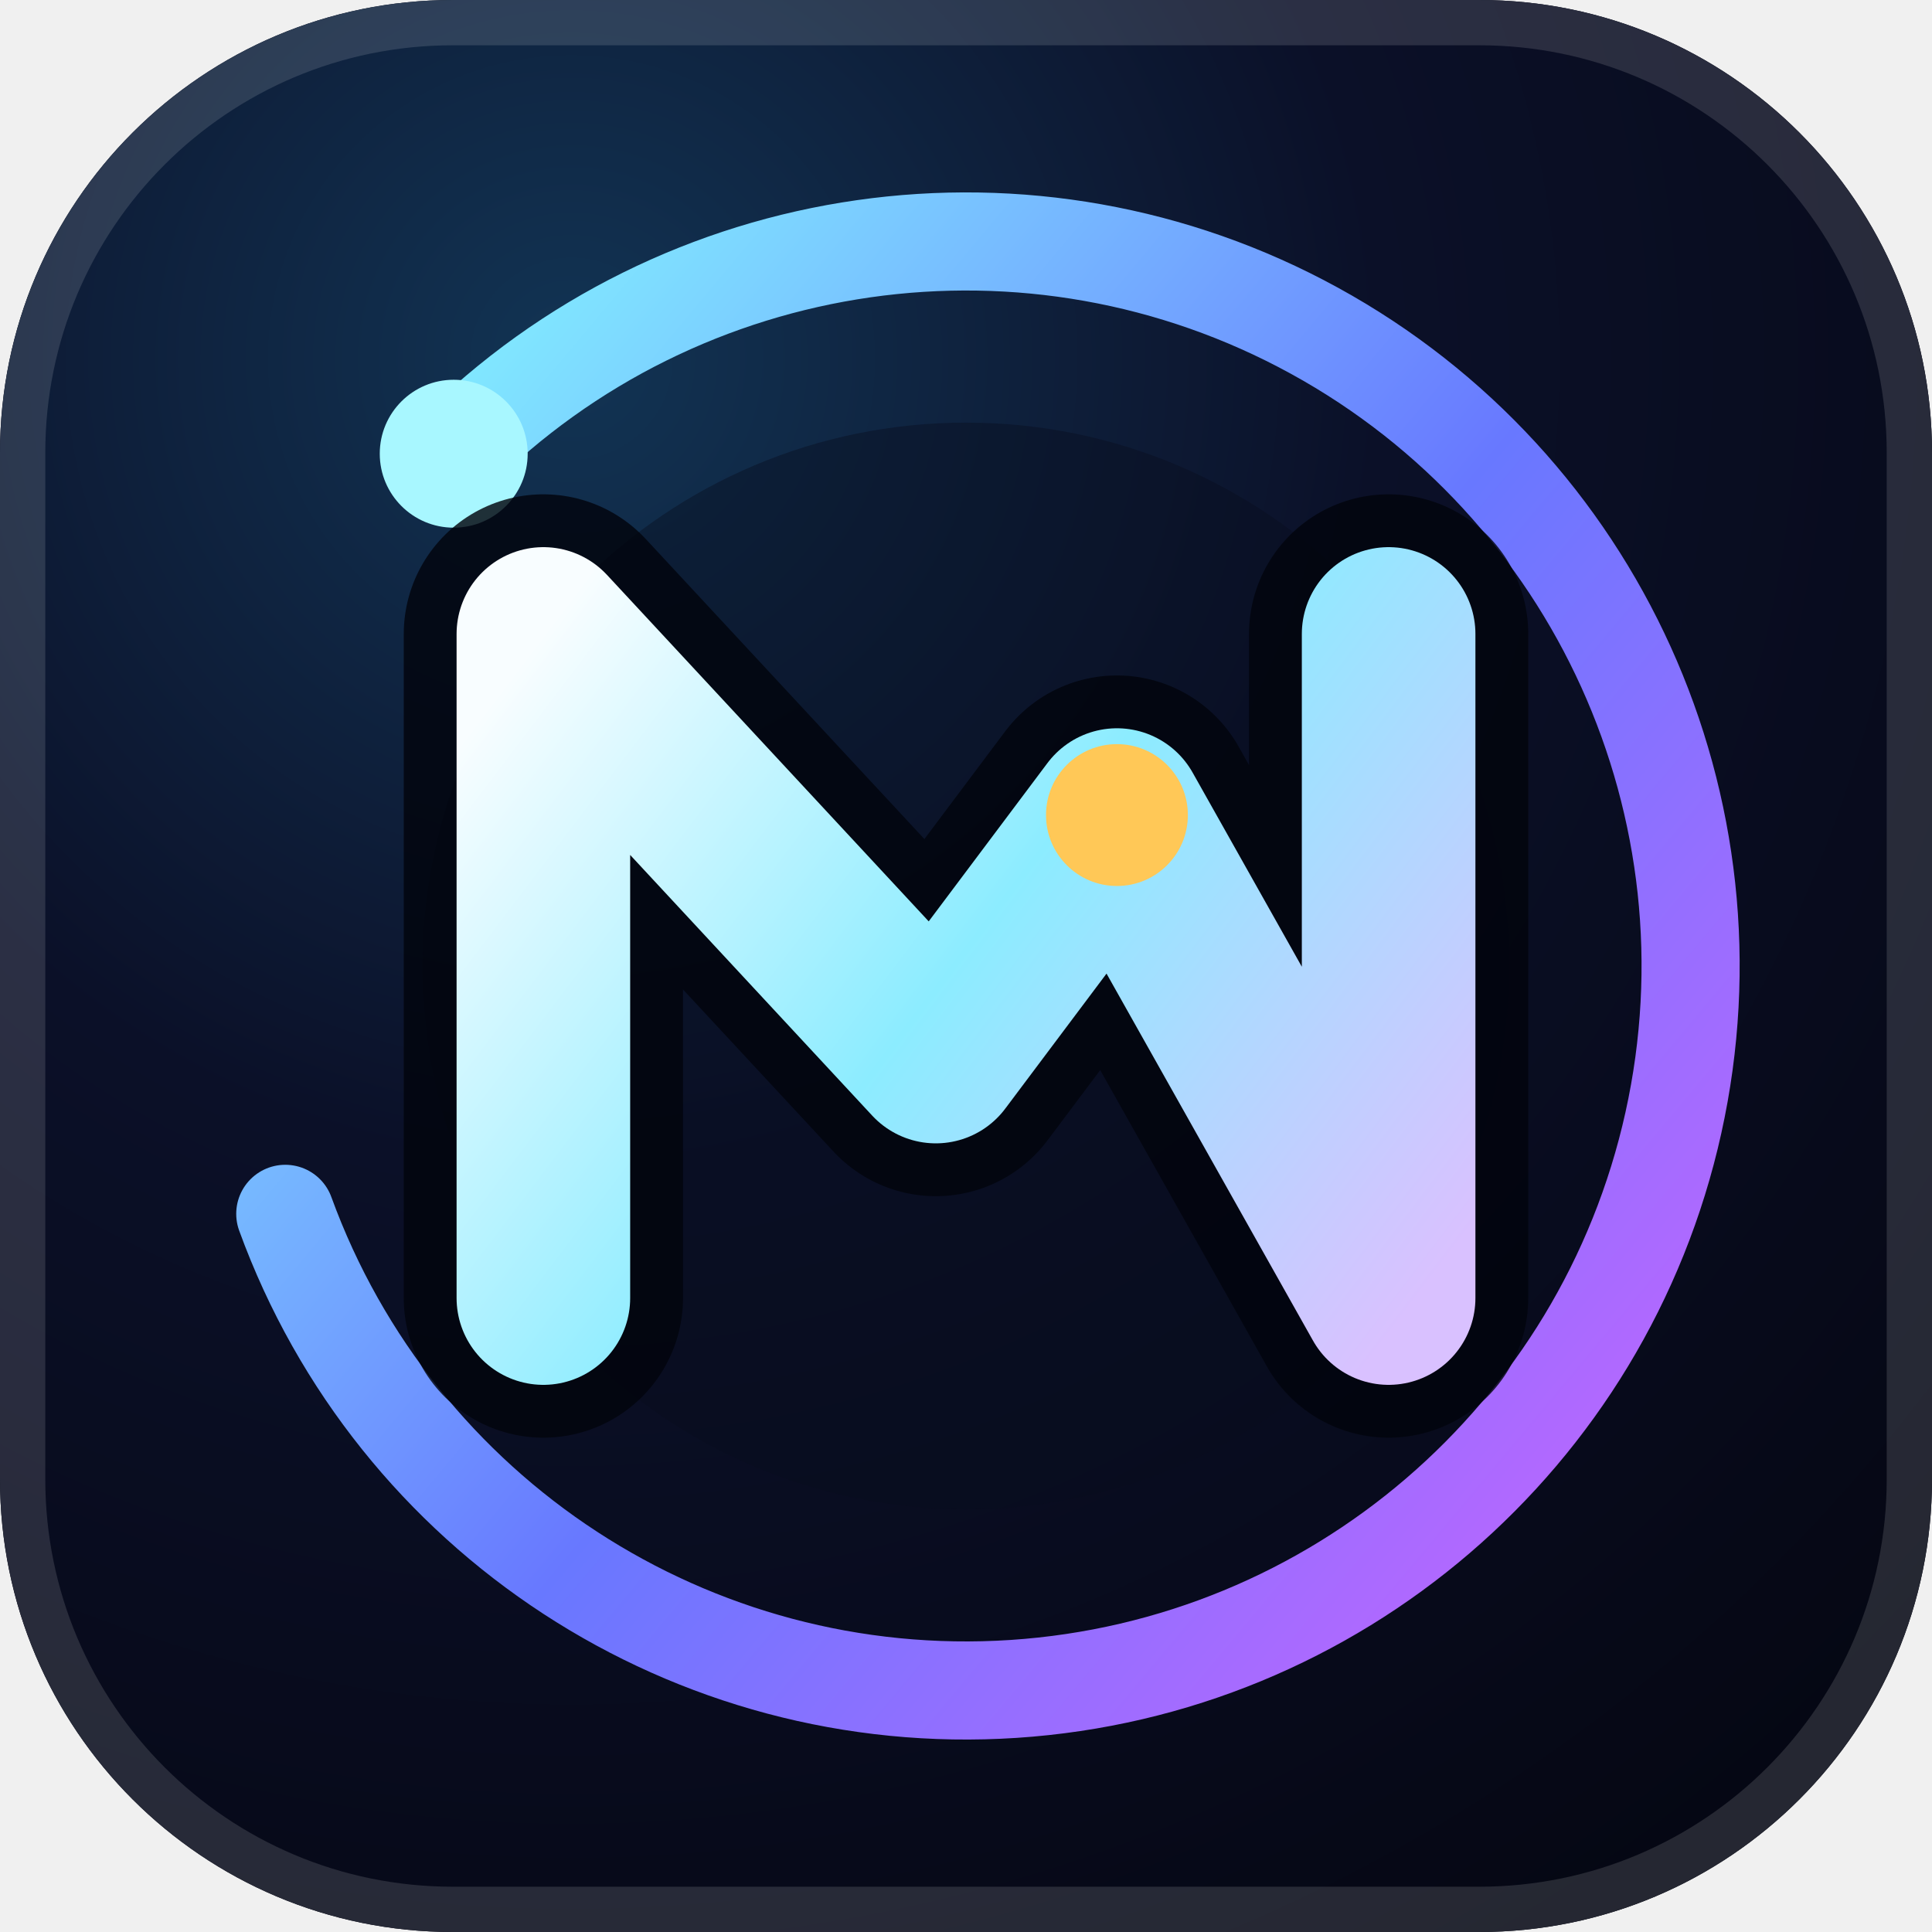
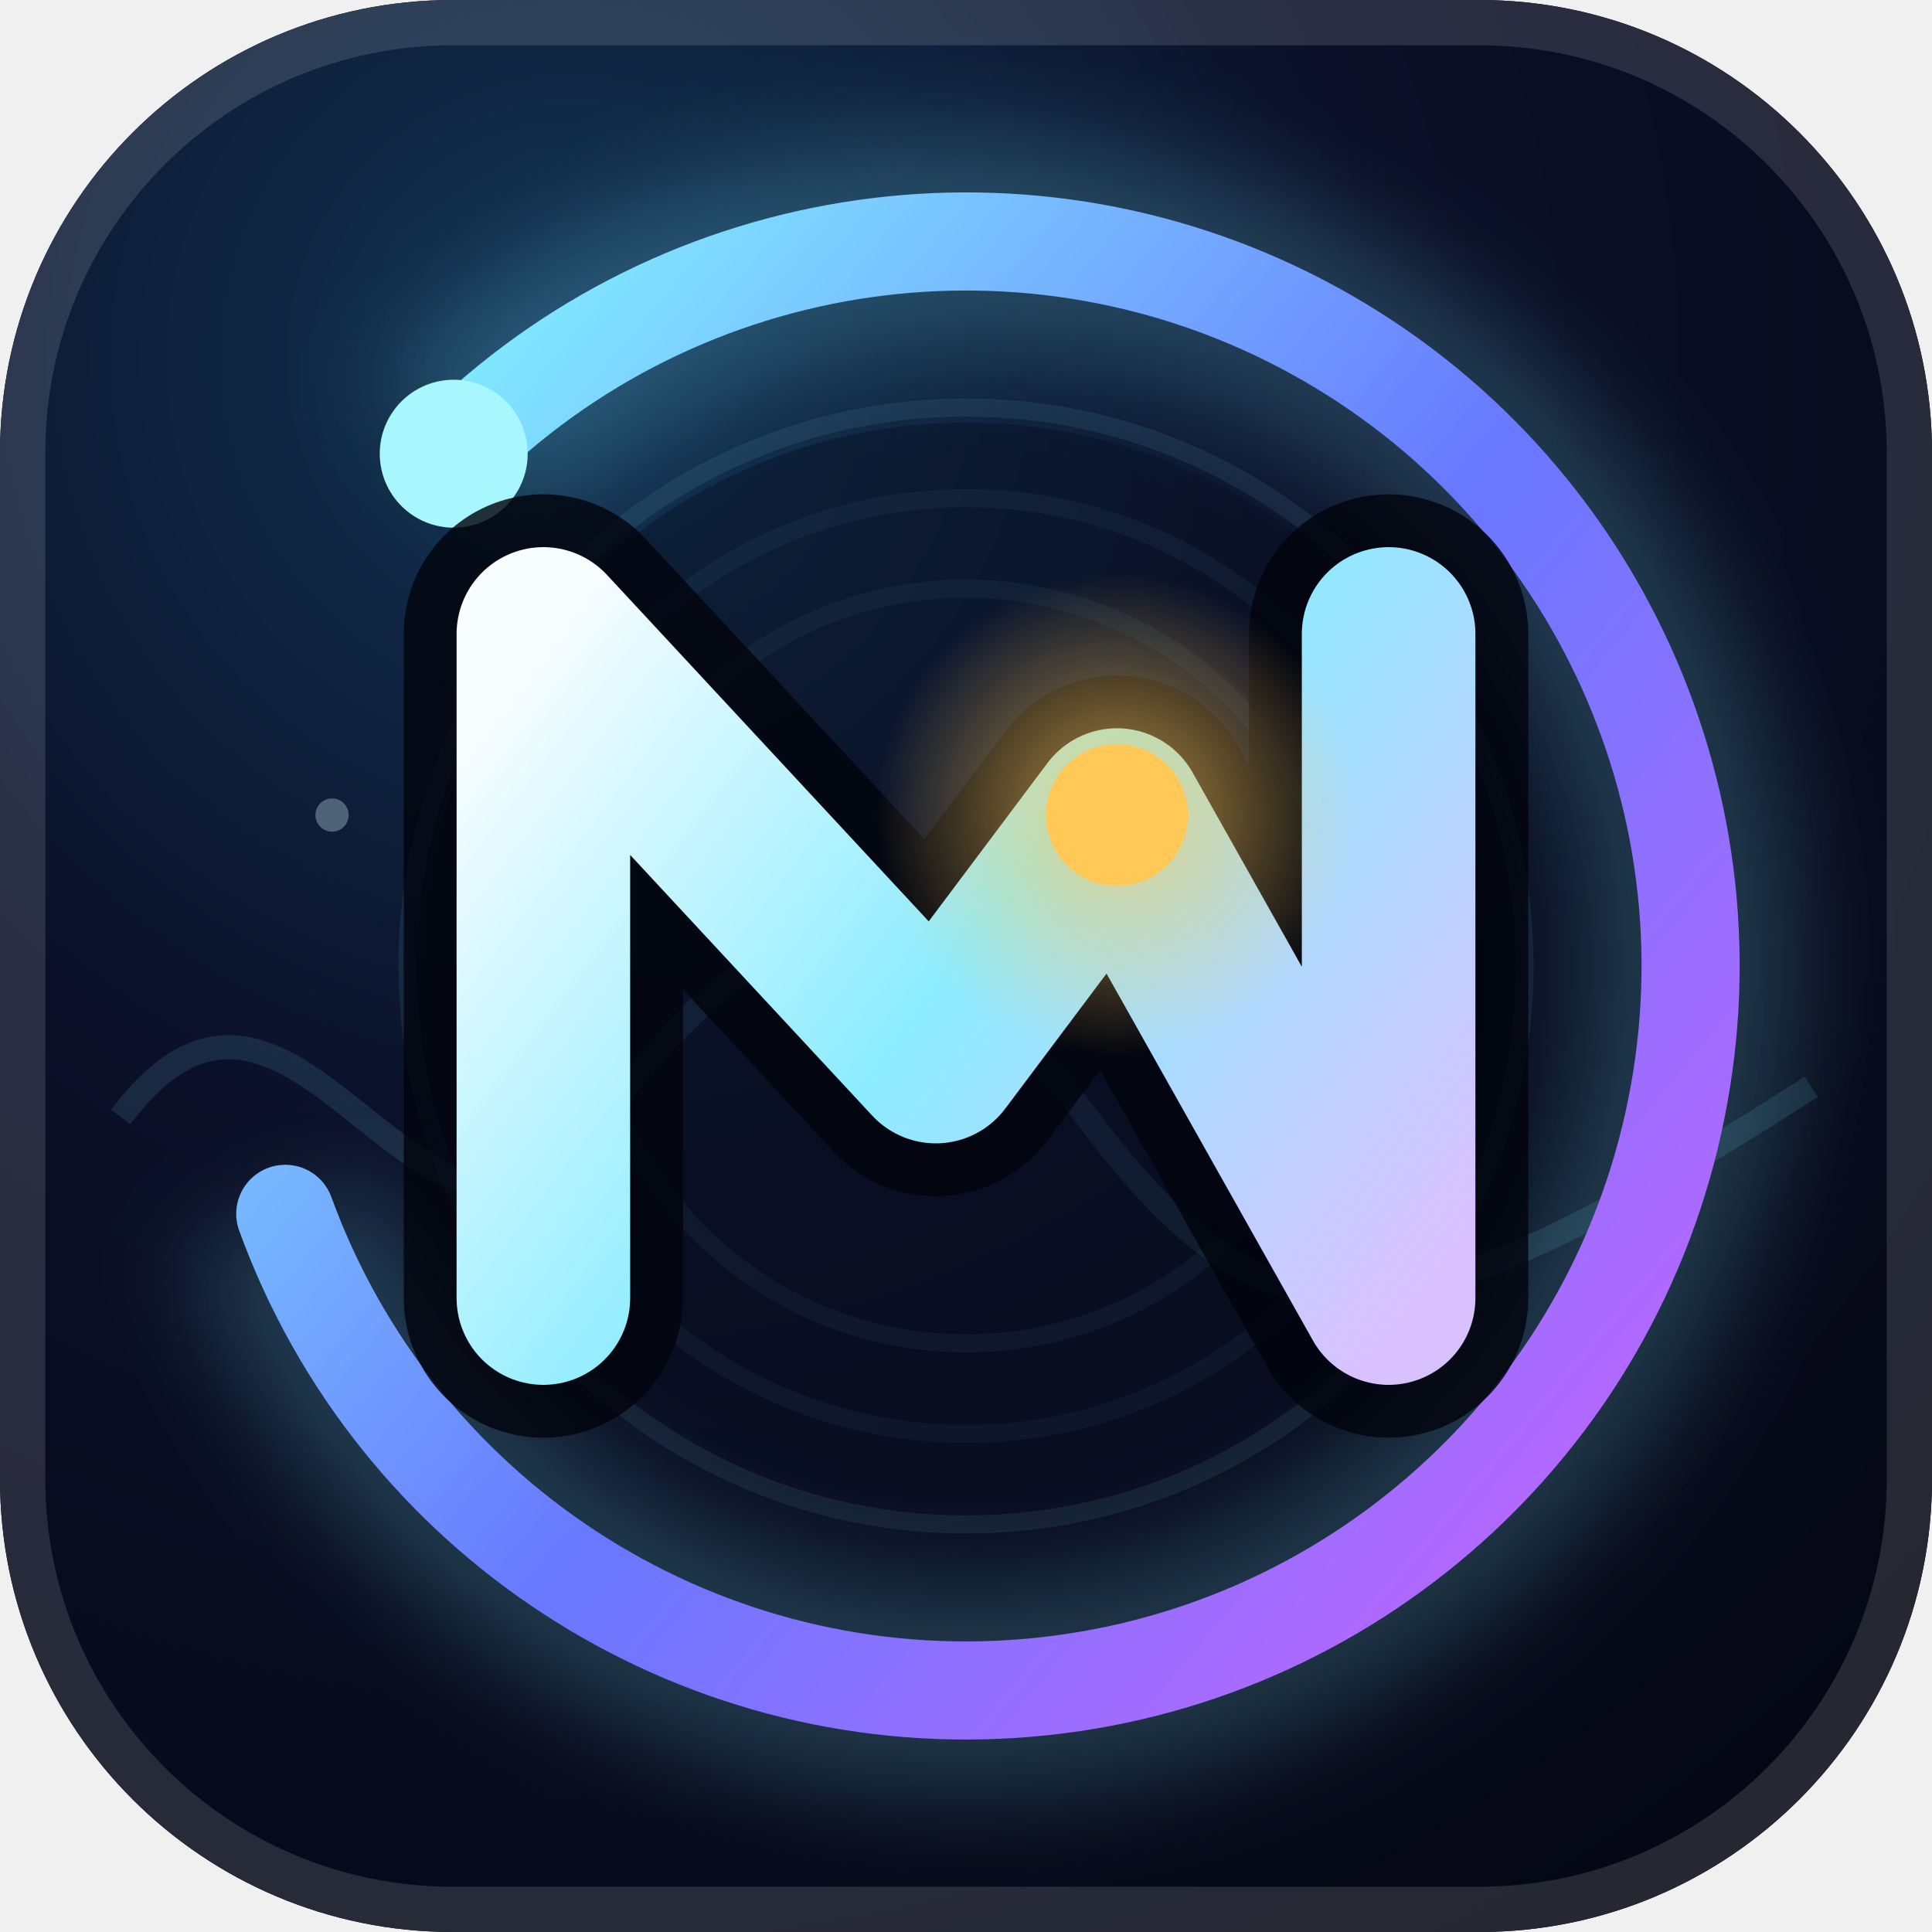
<svg xmlns="http://www.w3.org/2000/svg" viewBox="0 0 64 64" role="img" aria-labelledby="title desc">
  <defs>
    <radialGradient id="surface" cx="0" cy="0" r="1" gradientTransform="translate(19 12) rotate(48) scale(62)" gradientUnits="userSpaceOnUse">
      <stop stop-color="#123454" />
      <stop offset=".43" stop-color="#0b1028" />
      <stop offset="1" stop-color="#050713" />
    </radialGradient>
    <linearGradient id="orbit" x1="11" y1="13" x2="54" y2="49" gradientUnits="userSpaceOnUse">
      <stop stop-color="#83f3ff" />
      <stop offset=".55" stop-color="#6878ff" />
      <stop offset="1" stop-color="#b867ff" />
    </linearGradient>
    <linearGradient id="signal" x1="18" y1="21" x2="47" y2="43" gradientUnits="userSpaceOnUse">
      <stop stop-color="#f8fdff" />
      <stop offset=".48" stop-color="#8cecff" />
      <stop offset="1" stop-color="#d9c1ff" />
    </linearGradient>
+     <radialGradient id="pulse" cx="0" cy="0" r="1" gradientTransform="translate(37 27) scale(8)" gradientUnits="userSpaceOnUse">
+       <stop stop-color="#ffc857" stop-opacity=".7" />
+       <stop offset="1" stop-color="#ffc857" stop-opacity="0" />
+     </radialGradient>
+     <filter id="glow" x="-40%" y="-40%" width="180%" height="180%">
+       <feGaussianBlur stdDeviation="1.6" />
+     </filter>
    <clipPath id="tile">
      <rect width="64" height="64" rx="15" />
    </clipPath>
  </defs>
  <g clip-path="url(#tile)">
    <rect width="64" height="64" fill="#050713" />
    <rect width="64" height="64" fill="url(#surface)" />
+     <path d="M4 37c6-8 10 8 16 0s10-8 16 0 10 8 24-1" fill="none" stroke="#75e8ff" stroke-opacity=".12" stroke-width=".8" />
+     <g fill="none" stroke="#8beeff" stroke-opacity=".08" stroke-width=".6">
+       <circle cx="32" cy="32" r="12.5" />
+       <circle cx="32" cy="32" r="15.5" />
+       <circle cx="32" cy="32" r="18.5" />
+     </g>
+     <g fill="#d9f9ff" opacity=".32">
+       <circle cx="11" cy="27" r=".55" />
+       <circle cx="51" cy="16" r=".45" />
+       <circle cx="53" cy="44" r=".6" />
+       <circle cx="24" cy="10" r=".4" />
+     </g>
    <circle cx="32" cy="32" r="18" fill="#080b1d" opacity=".42" />
+     <path d="M15.03 15.03A24 24 0 1 1 9.45 40.21" fill="none" stroke="#7feeff" stroke-opacity=".2" stroke-width="7" filter="url(#glow)" />
    <path d="M15.03 15.03A24 24 0 1 1 9.45 40.21" fill="none" stroke="url(#orbit)" stroke-width="3.25" stroke-linecap="round" />
    <circle cx="15.03" cy="15.03" r="2.45" fill="#a8f7ff" />
    <path d="M18 43V21l13 14 6-8 9 16V21" fill="none" stroke="#02040d" stroke-opacity=".82" stroke-width="9.25" stroke-linecap="round" stroke-linejoin="round" />
    <path d="M18 43V21l13 14 6-8 9 16V21" fill="none" stroke="url(#signal)" stroke-width="5.75" stroke-linecap="round" stroke-linejoin="round" />
+     <circle cx="37" cy="27" r="8" fill="url(#pulse)" />
    <circle cx="37" cy="27" r="2.35" fill="#ffc857" />
    <rect x=".75" y=".75" width="62.5" height="62.5" rx="14.25" fill="none" stroke="#fff" stroke-opacity=".13" stroke-width="1.5" />
  </g>
</svg>
